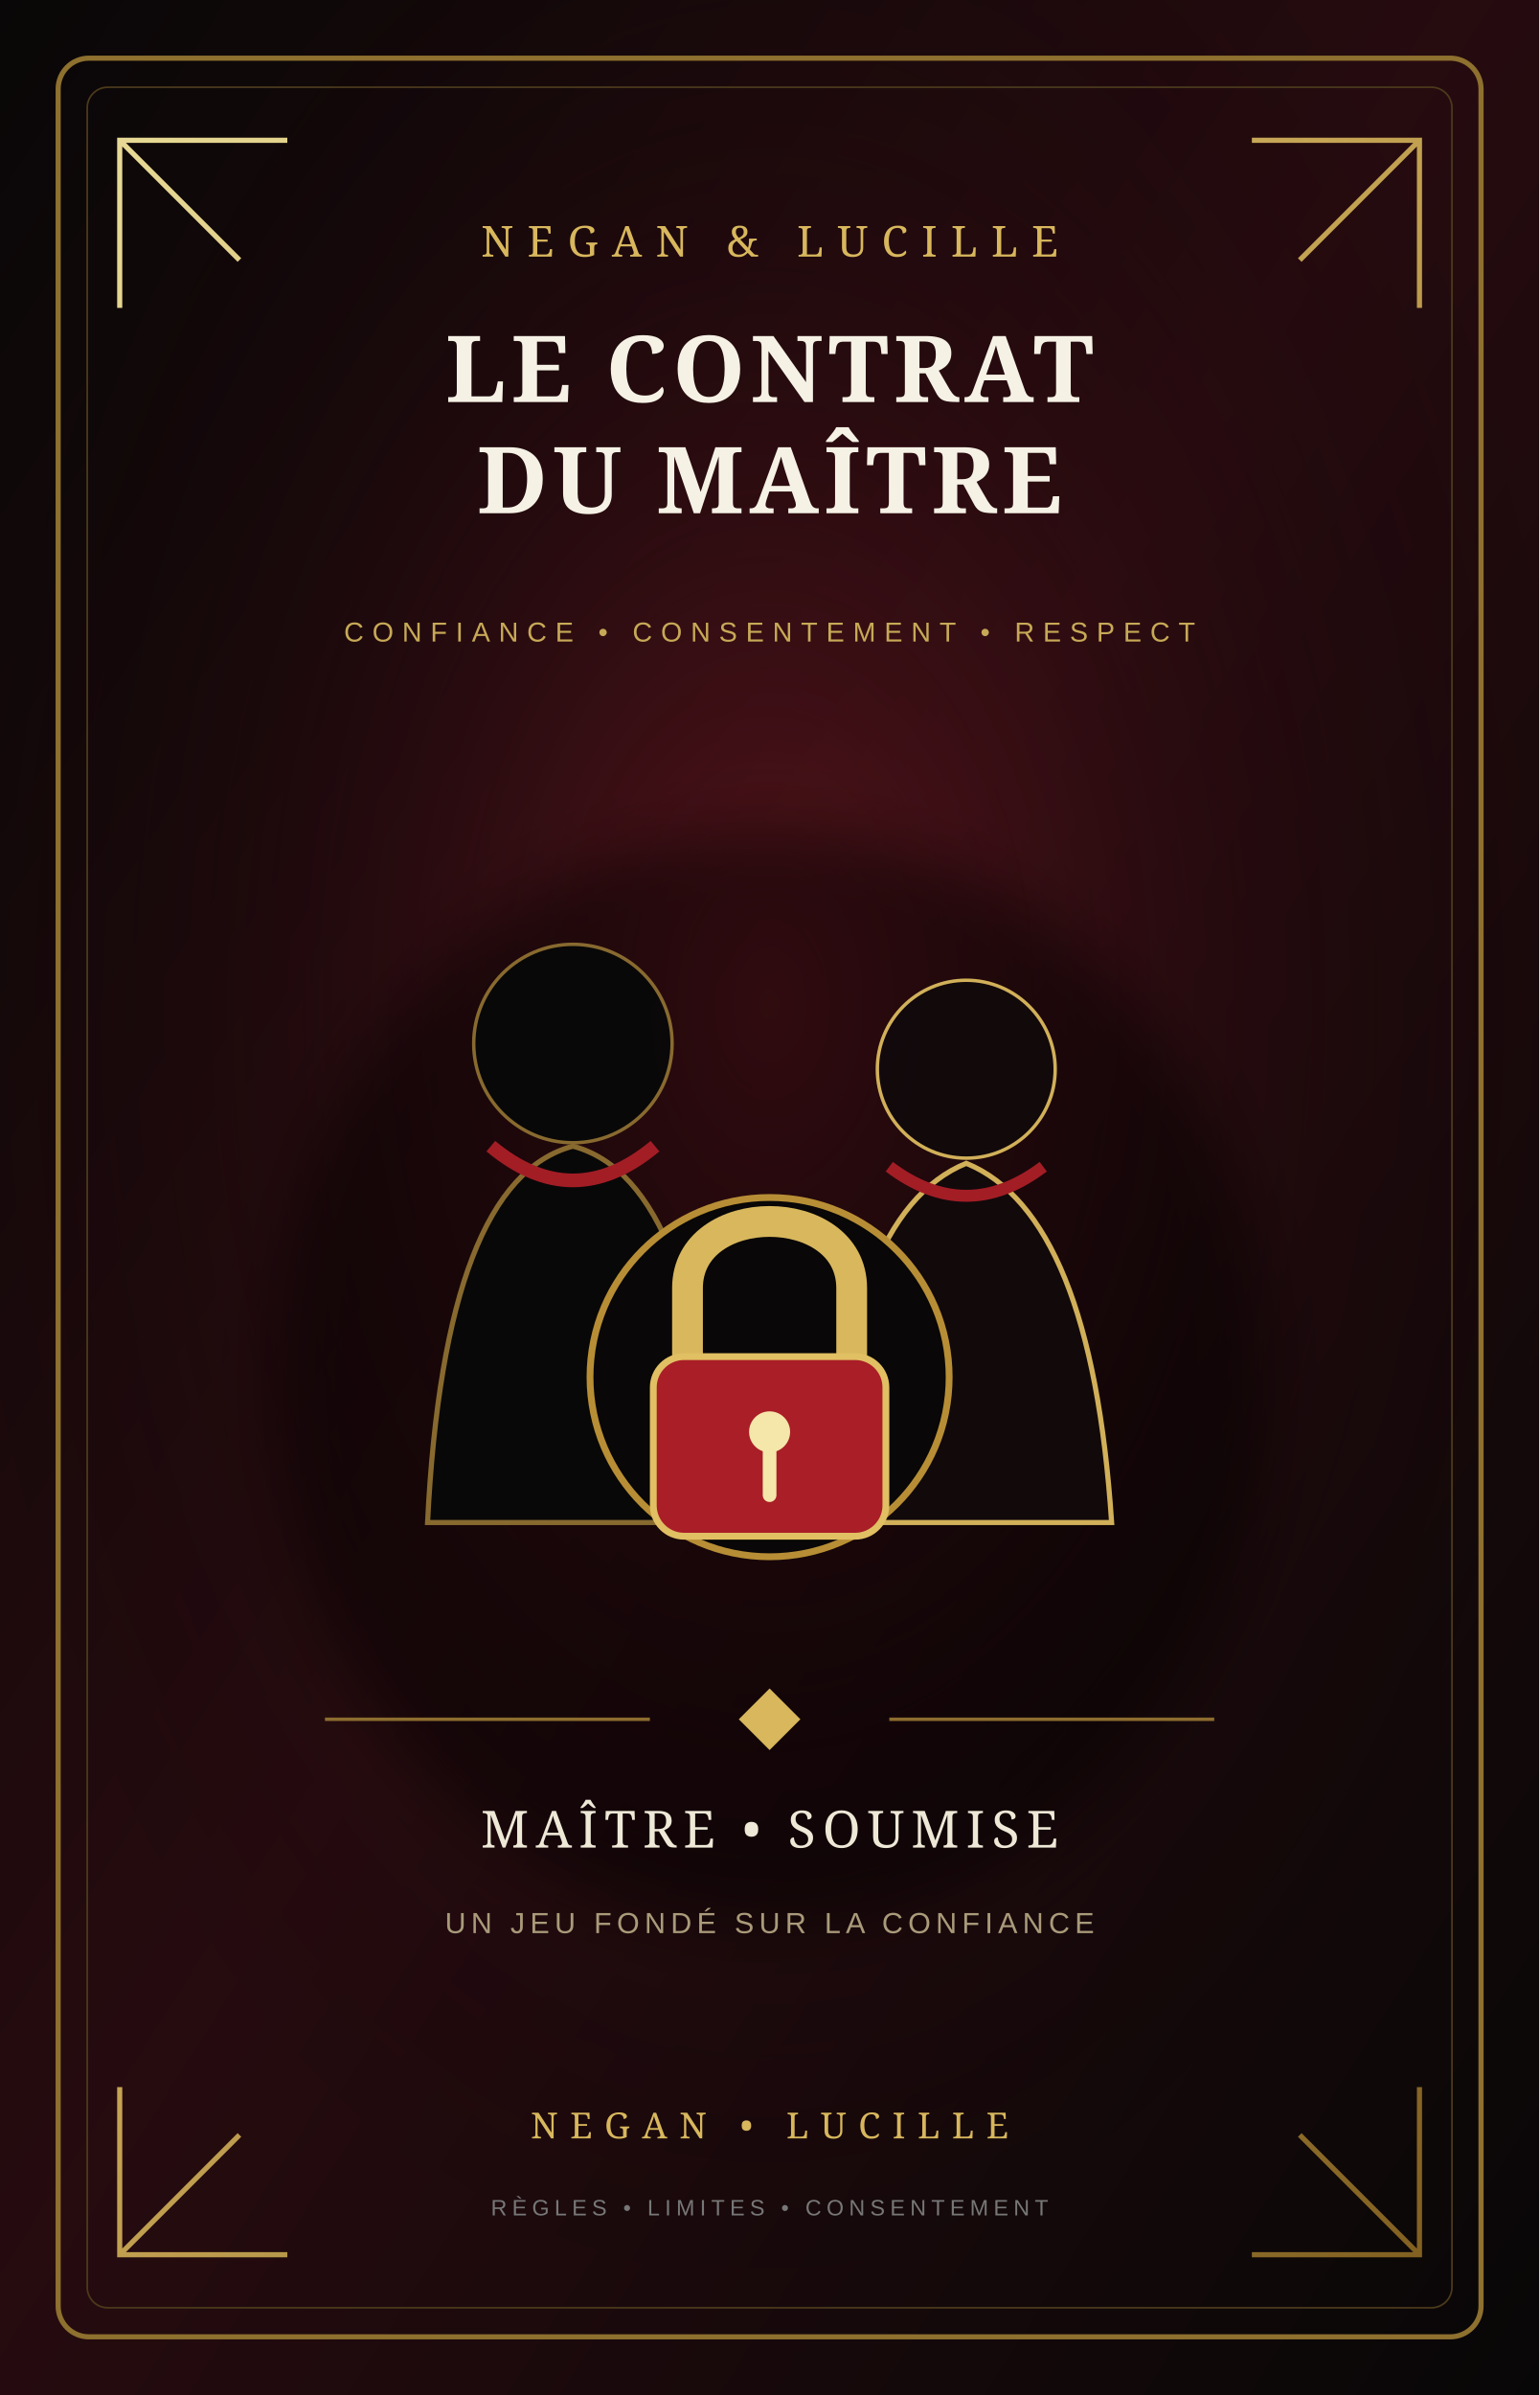
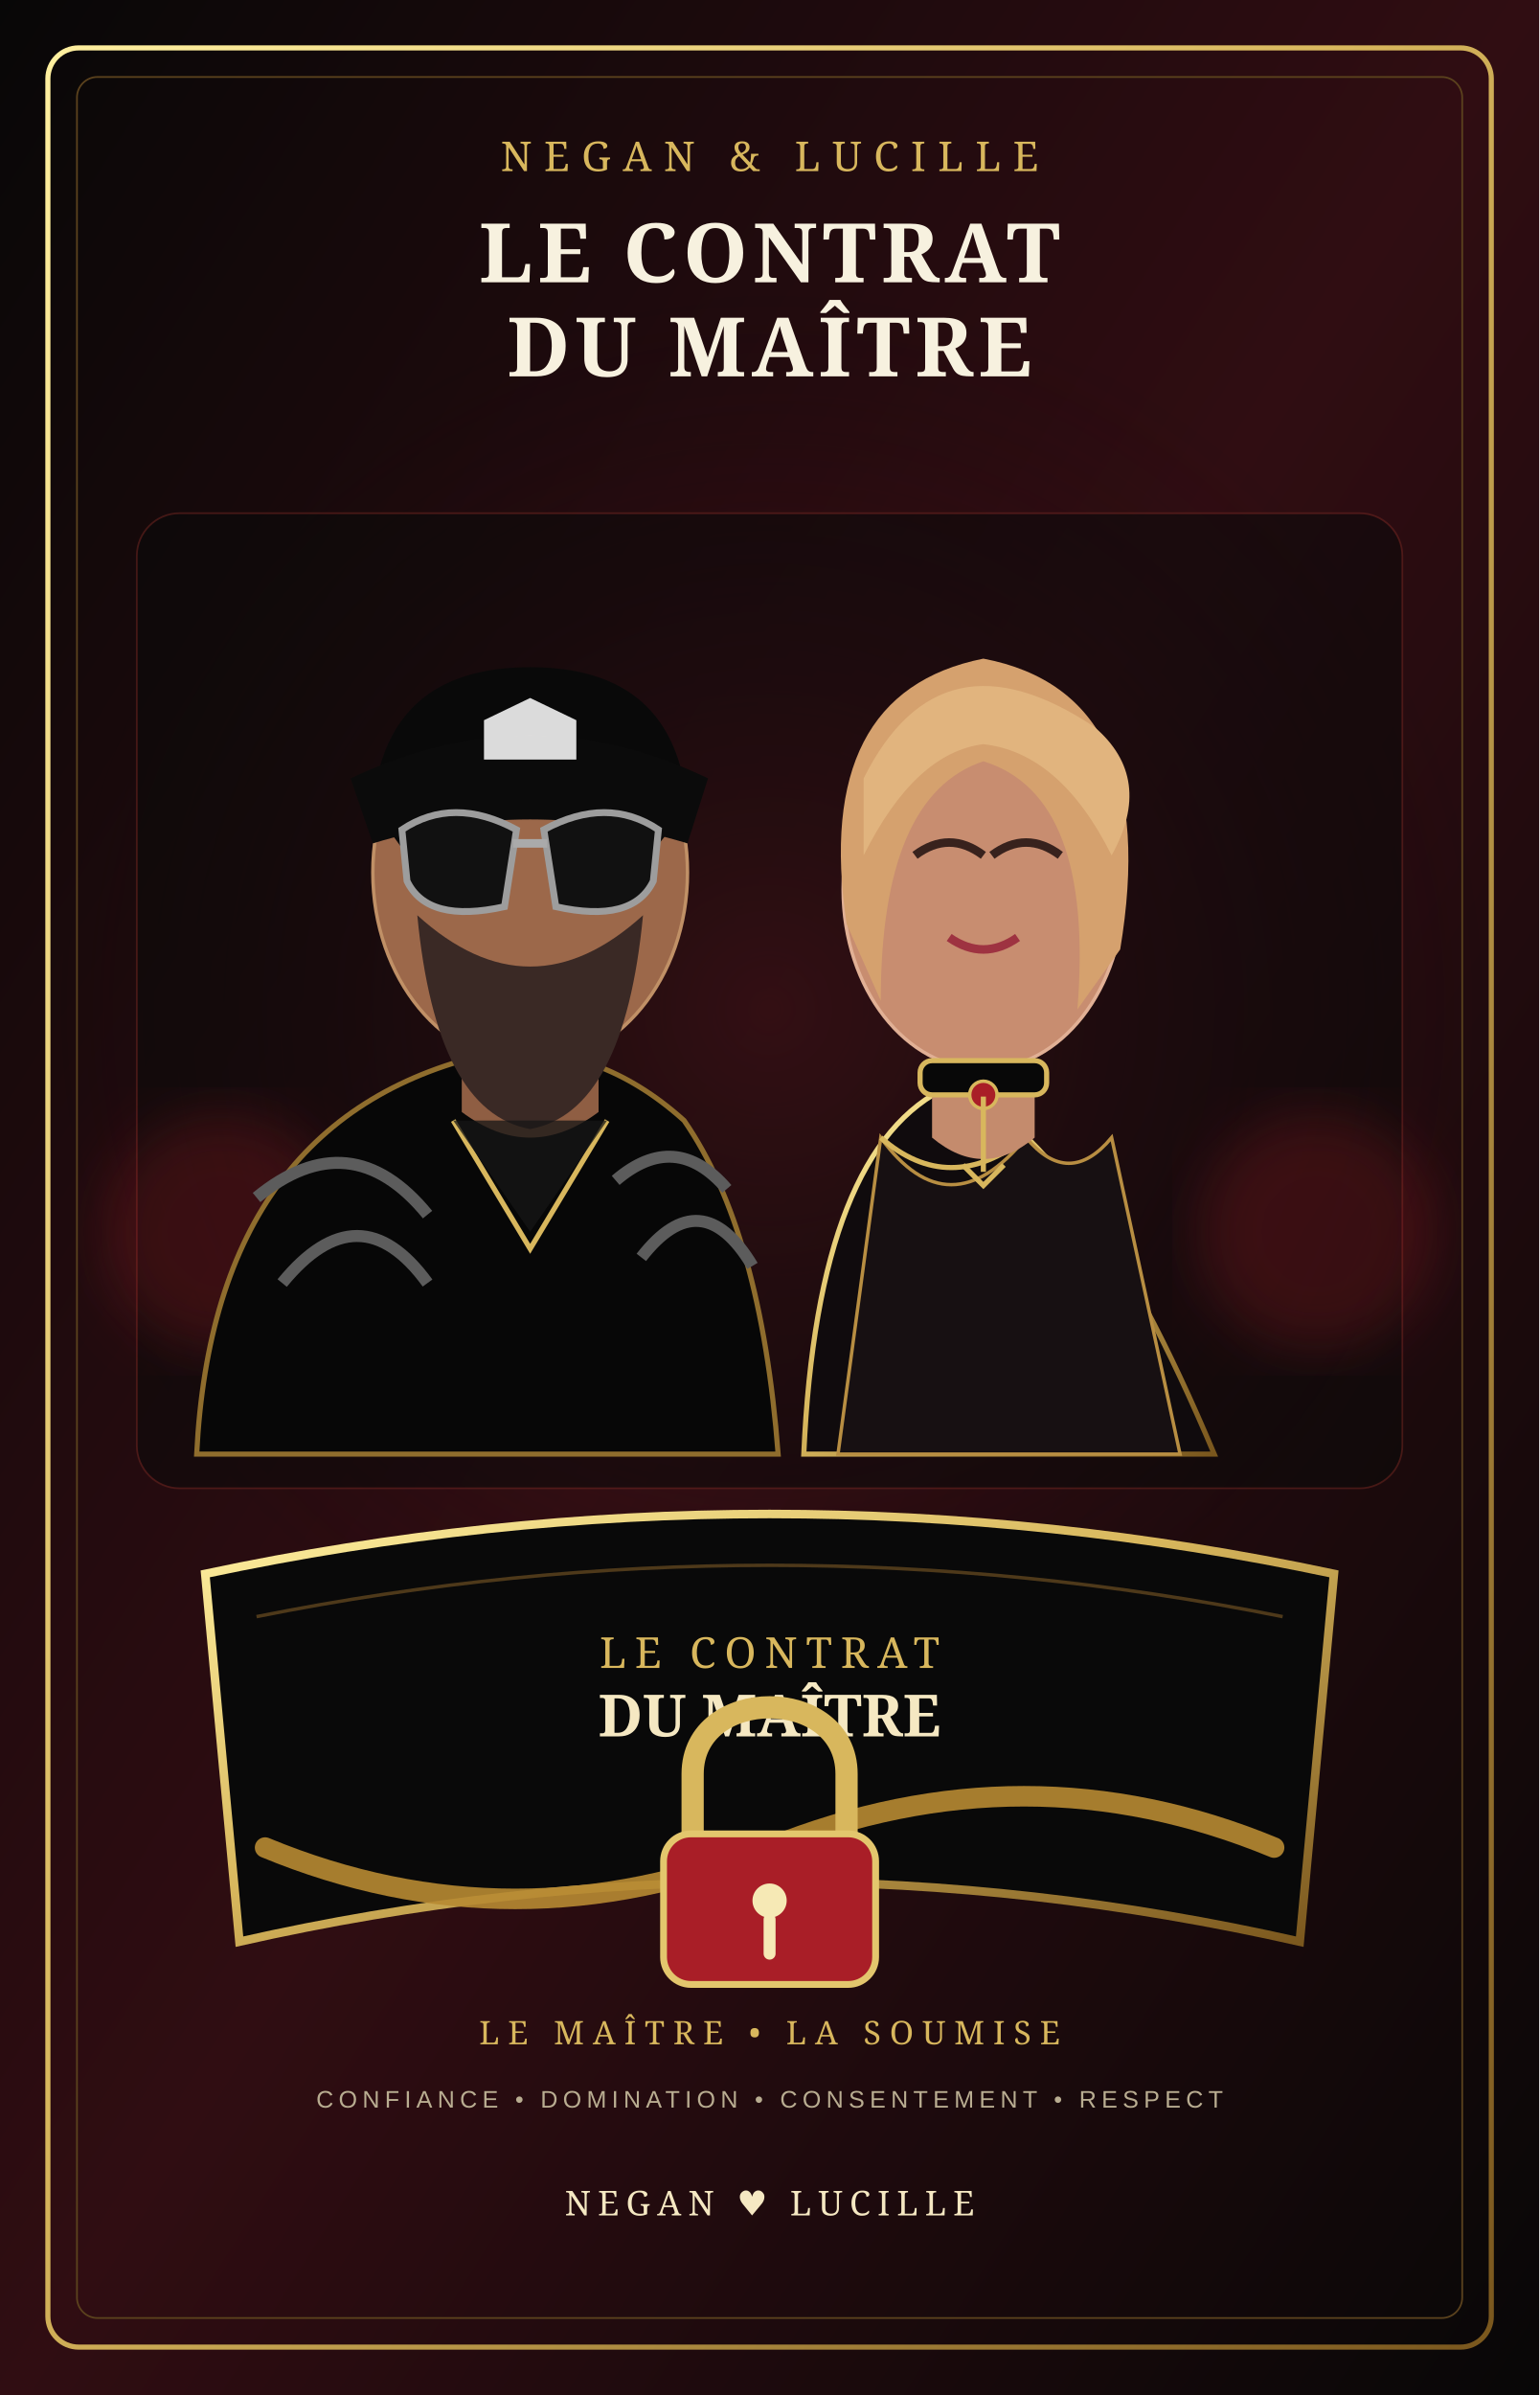
<svg xmlns="http://www.w3.org/2000/svg" viewBox="0 0 900 1400">
  <defs>
    <linearGradient id="bg" x1="0" y1="0" x2="1" y2="1">
-       <stop offset="0" stop-color="#090707" />
-       <stop offset=".48" stop-color="#260b0f" />
+       <stop stop-color="#080707" />
+       <stop offset=".5" stop-color="#300d12" />
      <stop offset="1" stop-color="#080707" />
    </linearGradient>
-     <radialGradient id="glow" cx=".5" cy=".42" r=".55">
-       <stop offset="0" stop-color="#8f1f2b" stop-opacity=".48" />
-       <stop offset=".55" stop-color="#3a0c12" stop-opacity=".2" />
-       <stop offset="1" stop-color="#000" stop-opacity="0" />
+     <radialGradient id="light">
+       <stop stop-color="#8d1d2a" stop-opacity=".6" />
+       <stop offset="1" stop-color="#120609" stop-opacity="0" />
    </radialGradient>
    <linearGradient id="gold" x1="0" y1="0" x2="1" y2="1">
-       <stop offset="0" stop-color="#fff0a4" />
+       <stop stop-color="#fff0a0" />
      <stop offset=".45" stop-color="#d8b75d" />
-       <stop offset="1" stop-color="#8f6a24" />
+       <stop offset="1" stop-color="#79561d" />
    </linearGradient>
    <filter id="shadow">
-       <feGaussianBlur stdDeviation="18" />
-     </filter>
-     <filter id="soft">
-       <feGaussianBlur stdDeviation="5" />
+       <feGaussianBlur stdDeviation="16" />
    </filter>
  </defs>
  <rect width="900" height="1400" fill="url(#bg)" />
-   <rect width="900" height="1400" fill="url(#glow)" />
-   <rect x="34" y="34" width="832" height="1332" rx="18" fill="none" stroke="#8e702f" stroke-width="3" />
-   <rect x="51" y="51" width="798" height="1298" rx="12" fill="none" stroke="#4b391b" stroke-width="1" />
-   <g fill="none" stroke="url(#gold)" stroke-width="3" opacity=".9">
-     <path d="M70 180V82h98 M70 82l70 70 M830 180V82h-98 M830 82l-70 70 M70 1220v98h98 M70 1318l70-70 M830 1220v98h-98 M830 1318l-70-70" />
+   <ellipse cx="450" cy="590" rx="430" ry="430" fill="url(#light)" />
+   <rect x="28" y="28" width="844" height="1344" rx="18" fill="none" stroke="url(#gold)" stroke-width="3" />
+   <rect x="45" y="45" width="810" height="1310" rx="12" fill="none" stroke="#5b421d" stroke-width="1" />
+   <text x="450" y="100" text-anchor="middle" fill="#d8b75d" font-family="Georgia,serif" font-size="24" letter-spacing="7">NEGAN &amp; LUCILLE</text>
+   <text x="450" y="165" text-anchor="middle" fill="#f7f1df" font-family="Georgia,serif" font-size="48" font-weight="bold" letter-spacing="3">LE CONTRAT</text>
+   <text x="450" y="220" text-anchor="middle" fill="#f7f1df" font-family="Georgia,serif" font-size="48" font-weight="bold" letter-spacing="3">DU MAÎTRE</text>
+   <line x1="270" y1="250" x2="630" y2="250" stroke="url(#gold)" stroke-width="2" />
+   <rect x="80" y="300" width="740" height="570" rx="25" fill="#090909" opacity=".55" stroke="#6c241f" />
+   <circle cx="130" cy="720" r="70" fill="#a91e27" opacity=".25" filter="url(#shadow)" />
+   <circle cx="770" cy="720" r="70" fill="#a91e27" opacity=".25" filter="url(#shadow)" />
+   <g>
+     <path d="M115 850 Q125 650 290 615 Q350 610 400 655 Q445 720 455 850Z" fill="#070707" stroke="#8f6d2d" stroke-width="3" />
+     <path d="M270 595 L270 650 Q310 680 350 650 L350 590" fill="#8f5e43" />
+     <ellipse cx="310" cy="510" rx="92" ry="112" fill="#9c684a" stroke="#c09066" stroke-width="2" />
+     <path d="M218 472 Q225 390 310 390 Q395 390 402 472 L380 500 Q365 430 310 430 Q255 430 238 500Z" fill="#090909" />
+     <path d="M205 455 Q310 405 414 455 L402 493 Q310 465 218 493Z" fill="#0b0b0b" />
+     <path d="M283 421 L310 408 L337 421 L337 444 L283 444Z" fill="#f2f2f2" opacity=".9" />
+     <path d="M244 535 Q310 595 376 535 Q365 650 310 660 Q255 650 244 535Z" fill="#3a2925" />
+     <g fill="#111" stroke="#9d9d9d" stroke-width="4">
+       <path d="M235 485 Q265 465 302 485 L295 530 Q250 540 238 515Z" />
+       <path d="M318 485 Q355 465 385 485 L382 515 Q370 540 325 530Z" />
+     </g>
+     <line x1="300" y1="493" x2="320" y2="493" stroke="#aaa" stroke-width="5" />
+     <path d="M150 700q55-45 100 10M165 750q45-55 85 0M360 690q35-30 65 5M375 735q35-45 65 5" fill="none" stroke="#5c5c5c" stroke-width="7" />
+     <path d="M265 655 L310 730 L355 655" fill="none" stroke="#d8b75d" stroke-width="3" />
+     <path d="M265 655 L310 720 L355 655" fill="#161616" opacity=".75" />
  </g>
-   <text x="450" y="150" text-anchor="middle" fill="#d8b75d" font-family="Georgia,serif" font-size="25" letter-spacing="8">NEGAN &amp; LUCILLE</text>
-   <text x="450" y="235" text-anchor="middle" fill="#f5f1e5" font-family="Georgia,serif" font-size="54" font-weight="bold" letter-spacing="3">LE CONTRAT</text>
-   <text x="450" y="300" text-anchor="middle" fill="#f5f1e5" font-family="Georgia,serif" font-size="54" font-weight="bold" letter-spacing="3">DU MAÎTRE</text>
-   <line x1="260" y1="335" x2="640" y2="335" stroke="url(#gold)" stroke-width="2" />
-   <text x="450" y="375" text-anchor="middle" fill="#c7a957" font-family="Arial,sans-serif" font-size="16" letter-spacing="5">CONFIANCE • CONSENTEMENT • RESPECT</text>
-   <ellipse cx="450" cy="805" rx="290" ry="320" fill="#000" opacity=".45" filter="url(#shadow)" />
-   <g opacity=".96">
-     <circle cx="335" cy="610" r="58" fill="#080808" stroke="#8c6e31" stroke-width="2" />
-     <path d="M250 890 Q260 690 335 670 Q410 690 420 890Z" fill="#080808" stroke="#8c6e31" stroke-width="3" />
-     <path d="M287 670 Q335 710 383 670" fill="none" stroke="#a91e27" stroke-width="8" />
-     <circle cx="565" cy="625" r="52" fill="#12090b" stroke="#d8b75d" stroke-width="2" />
-     <path d="M485 890 Q492 710 565 680 Q638 710 650 890Z" fill="#12090b" stroke="#d8b75d" stroke-width="3" />
-     <path d="M520 682 Q565 716 610 682" fill="none" stroke="#a91e27" stroke-width="7" />
+   <g>
+     <path d="M470 850 Q478 670 555 635 Q630 660 710 850Z" fill="#100b0d" stroke="url(#gold)" stroke-width="3" />
+     <path d="M515 665 Q555 720 600 665 Q625 695 650 665 L690 850 L490 850Z" fill="#171012" stroke="#b88e42" stroke-width="2" />
+     <path d="M515 665 Q555 700 600 665" fill="none" stroke="#d8b75d" stroke-width="3" />
+     <path d="M545 610 L545 665 Q575 690 605 665 L605 610" fill="#c48b6d" />
+     <ellipse cx="575" cy="520" rx="82" ry="105" fill="#c88d70" stroke="#e1b095" stroke-width="2" />
+     <path d="M495 540 Q475 405 575 385 Q680 405 655 555 L630 590 Q640 465 575 445 Q515 465 515 585Z" fill="#d5a16e" />
+     <path d="M505 455 Q550 365 640 425 Q675 455 650 500 Q620 440 575 435 Q535 440 505 500Z" fill="#e1b47e" />
+     <path d="M535 500q20-15 40 0M580 500q20-15 40 0" fill="none" stroke="#38221d" stroke-width="5" />
+     <path d="M555 548 Q575 562 595 548" fill="none" stroke="#9e3341" stroke-width="5" />
+     <rect x="538" y="620" width="74" height="20" rx="7" fill="#080808" stroke="#d8b75d" stroke-width="3" />
+     <circle cx="575" cy="640" r="8" fill="#a91e27" stroke="#d8b75d" stroke-width="2" />
+     <path d="M575 641 L575 685" stroke="#d8b75d" stroke-width="3" />
+     <path d="M563 681 L575 693 L587 681" fill="none" stroke="#d8b75d" stroke-width="3" />
  </g>
-   <g transform="translate(450 805)">
-     <circle r="105" fill="#090707" stroke="#b78e35" stroke-width="4" />
-     <path d="M-48 -10v-42c0-52 96-52 96 0v42" fill="none" stroke="#d8b75d" stroke-width="18" stroke-linecap="round" />
-     <rect x="-68" y="-12" width="136" height="105" rx="18" fill="#a91e27" stroke="#e1bf63" stroke-width="4" />
-     <circle cy="32" r="12" fill="#f5e6aa" />
-     <path d="M0 43v26" stroke="#f5e6aa" stroke-width="8" stroke-linecap="round" />
+   <g>
+     <path d="M120 920 Q450 850 780 920 L760 1135 Q450 1065 140 1135Z" fill="#090909" stroke="url(#gold)" stroke-width="5" />
+     <path d="M150 945 Q450 885 750 945" fill="none" stroke="#4e391a" stroke-width="2" />
+     <text x="450" y="975" text-anchor="middle" fill="#d8b75d" font-family="Georgia,serif" font-size="25" letter-spacing="5">LE CONTRAT</text>
+     <text x="450" y="1015" text-anchor="middle" fill="#f5e8c2" font-family="Georgia,serif" font-size="34" font-weight="bold">DU MAÎTRE</text>
+     <path d="M155 1080 Q300 1140 450 1080 T745 1080" fill="none" stroke="#b78932" stroke-width="12" stroke-linecap="round" opacity=".9" />
+     <g transform="translate(450 1080)">
+       <path d="M-45 -8v-35c0-52 90-52 90 0v35" fill="none" stroke="#d8b75d" stroke-width="13" stroke-linecap="round" />
+       <rect x="-62" y="-8" width="124" height="88" rx="16" fill="#a91e27" stroke="#e3c66d" stroke-width="4" />
+       <circle cy="31" r="10" fill="#f6e9b5" />
+       <path d="M0 42v20" stroke="#f6e9b5" stroke-width="7" stroke-linecap="round" />
+     </g>
  </g>
-   <g stroke="#8d6d2f" stroke-width="2">
-     <line x1="190" y1="1005" x2="380" y2="1005" />
-     <line x1="520" y1="1005" x2="710" y2="1005" />
-   </g>
-   <path d="M450 987l18 18-18 18-18-18z" fill="#d8b75d" />
-   <text x="450" y="1080" text-anchor="middle" fill="#eee8d7" font-family="Georgia,serif" font-size="30" letter-spacing="4">MAÎTRE • SOUMISE</text>
-   <text x="450" y="1130" text-anchor="middle" fill="#a99b7a" font-family="Arial,sans-serif" font-size="17" letter-spacing="3">UN JEU FONDÉ SUR LA CONFIANCE</text>
-   <text x="450" y="1250" text-anchor="middle" fill="#d8b75d" font-family="Georgia,serif" font-size="21" letter-spacing="7">NEGAN • LUCILLE</text>
-   <text x="450" y="1295" text-anchor="middle" fill="#777" font-family="Arial,sans-serif" font-size="13" letter-spacing="3">RÈGLES • LIMITES • CONSENTEMENT</text>
+   <text x="450" y="1195" text-anchor="middle" fill="#d8b75d" font-family="Georgia,serif" font-size="19" letter-spacing="5">LE MAÎTRE • LA SOUMISE</text>
+   <text x="450" y="1232" text-anchor="middle" fill="#b9ad91" font-family="Arial,sans-serif" font-size="14" letter-spacing="3">CONFIANCE • DOMINATION • CONSENTEMENT • RESPECT</text>
+   <text x="450" y="1295" text-anchor="middle" fill="#f5e8c2" font-family="Georgia,serif" font-size="20" letter-spacing="4">NEGAN ♥ LUCILLE</text>
</svg>
